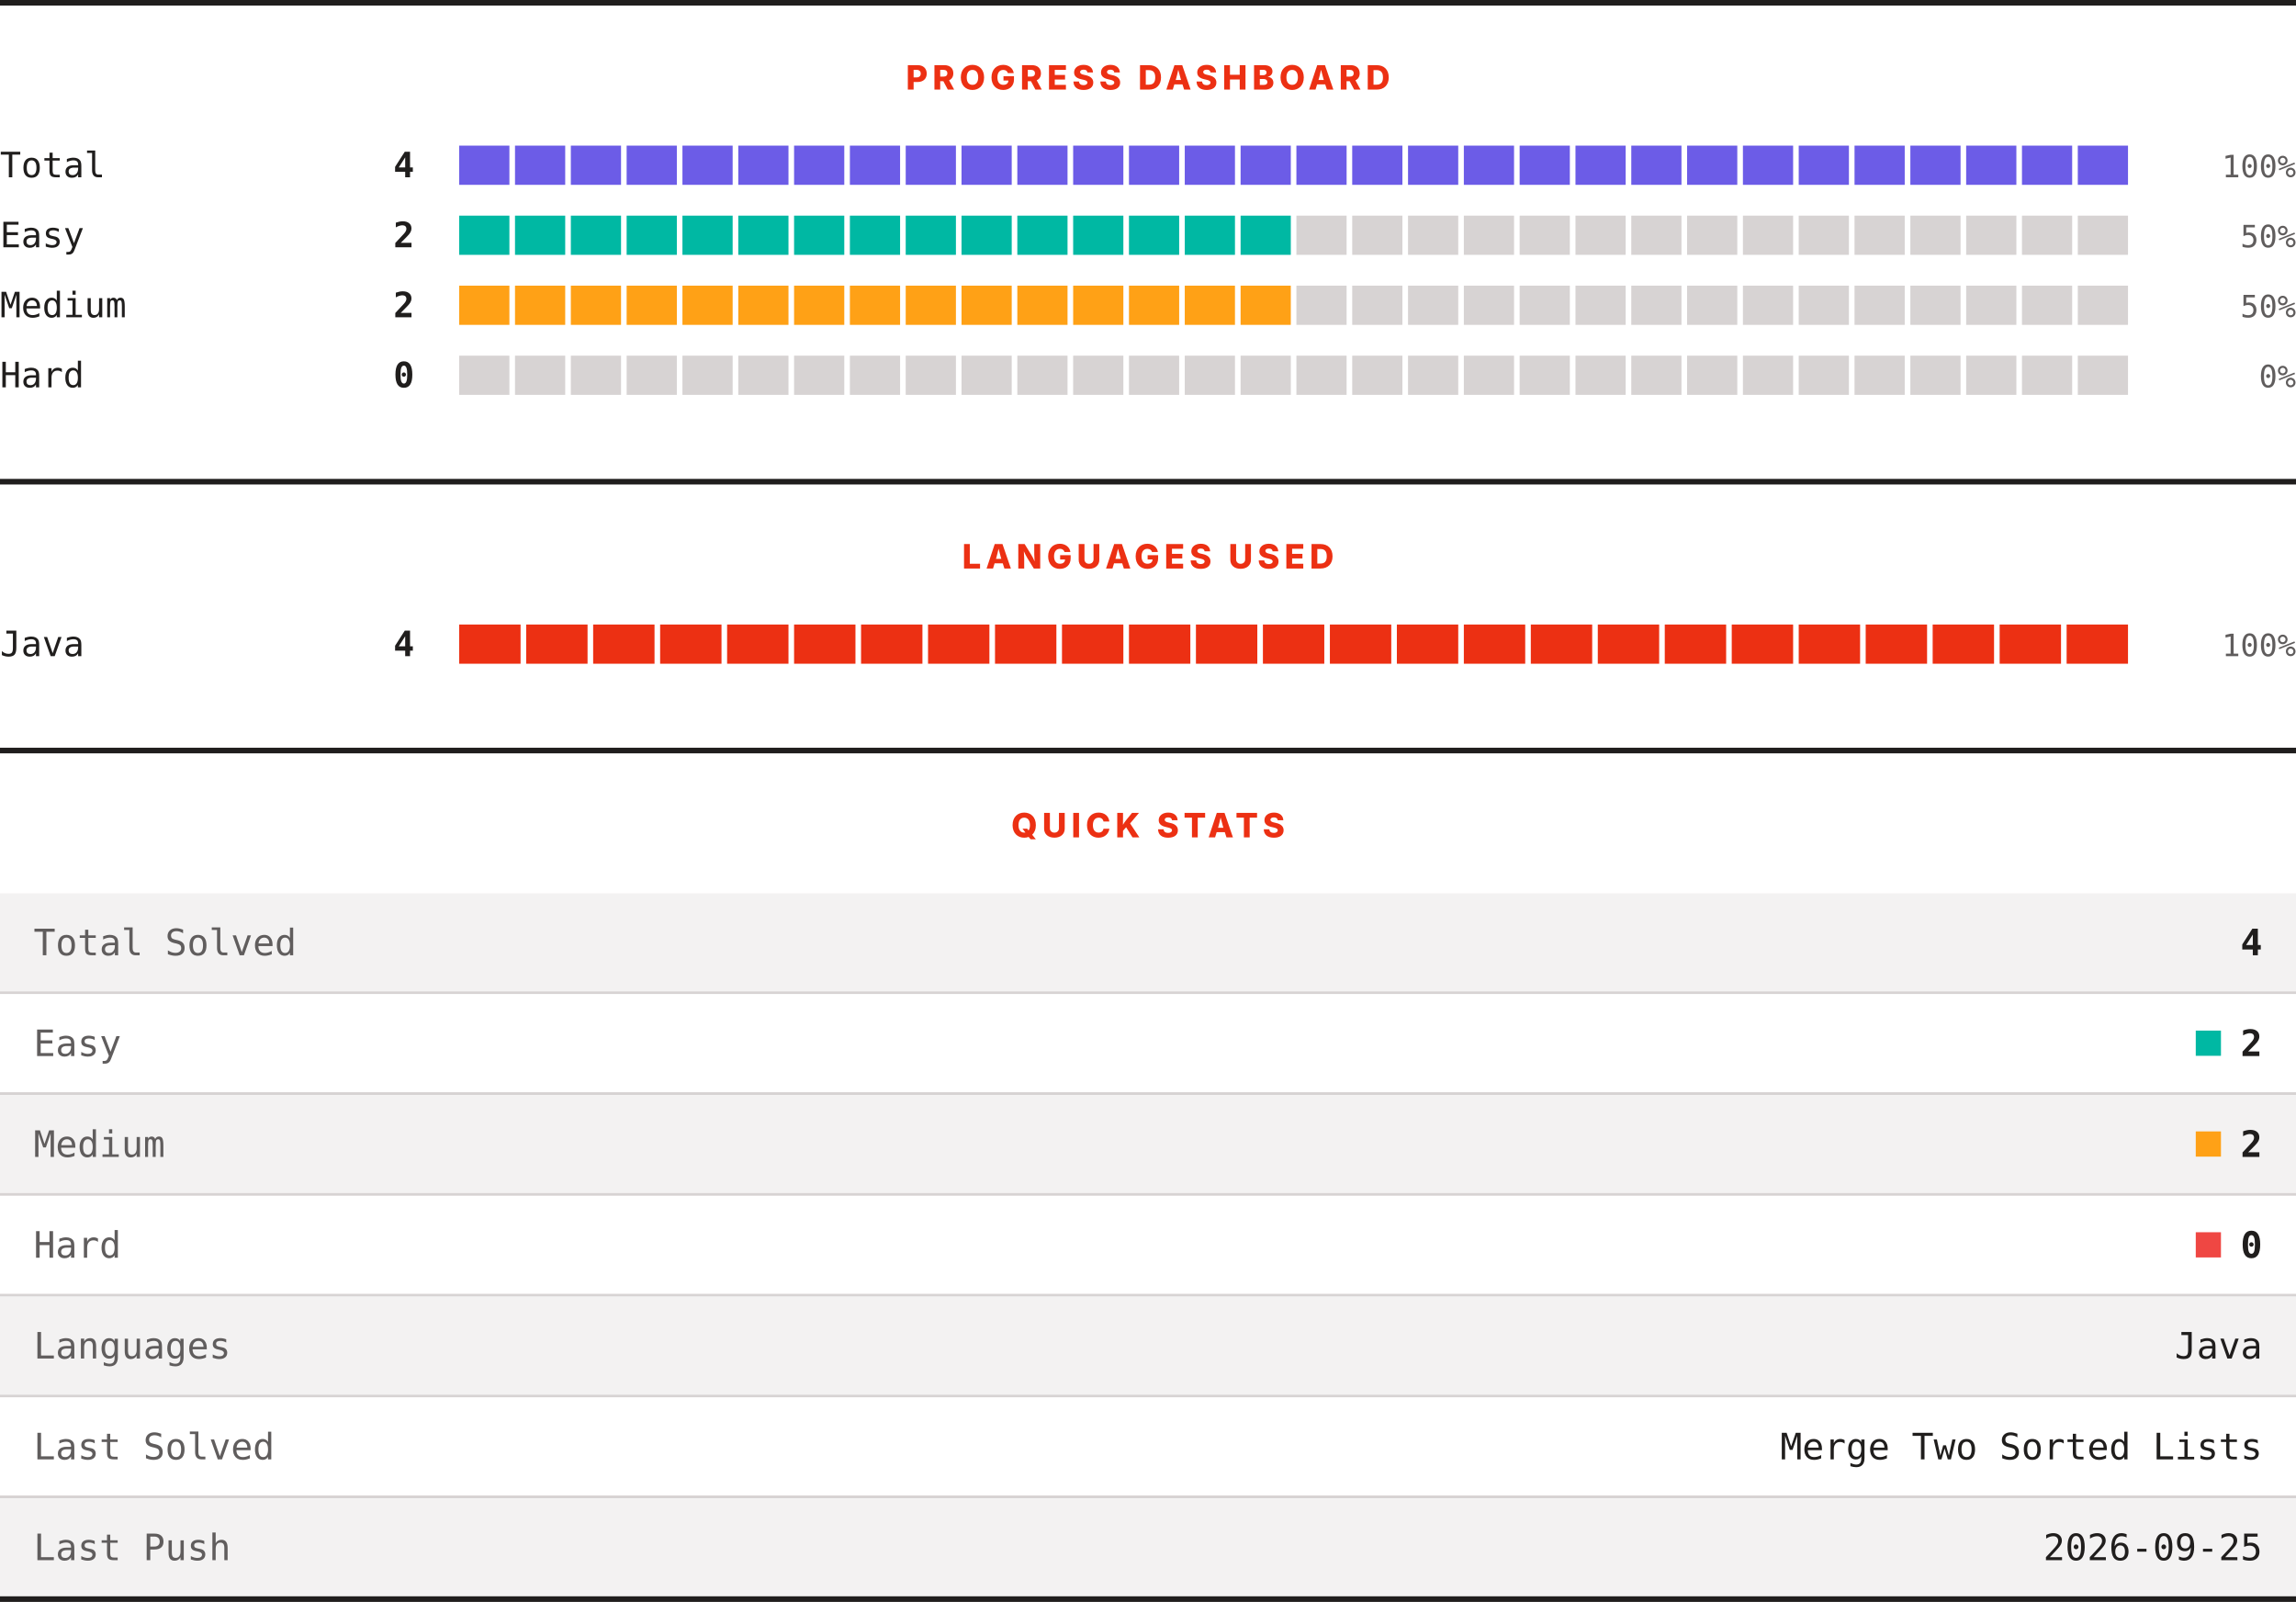
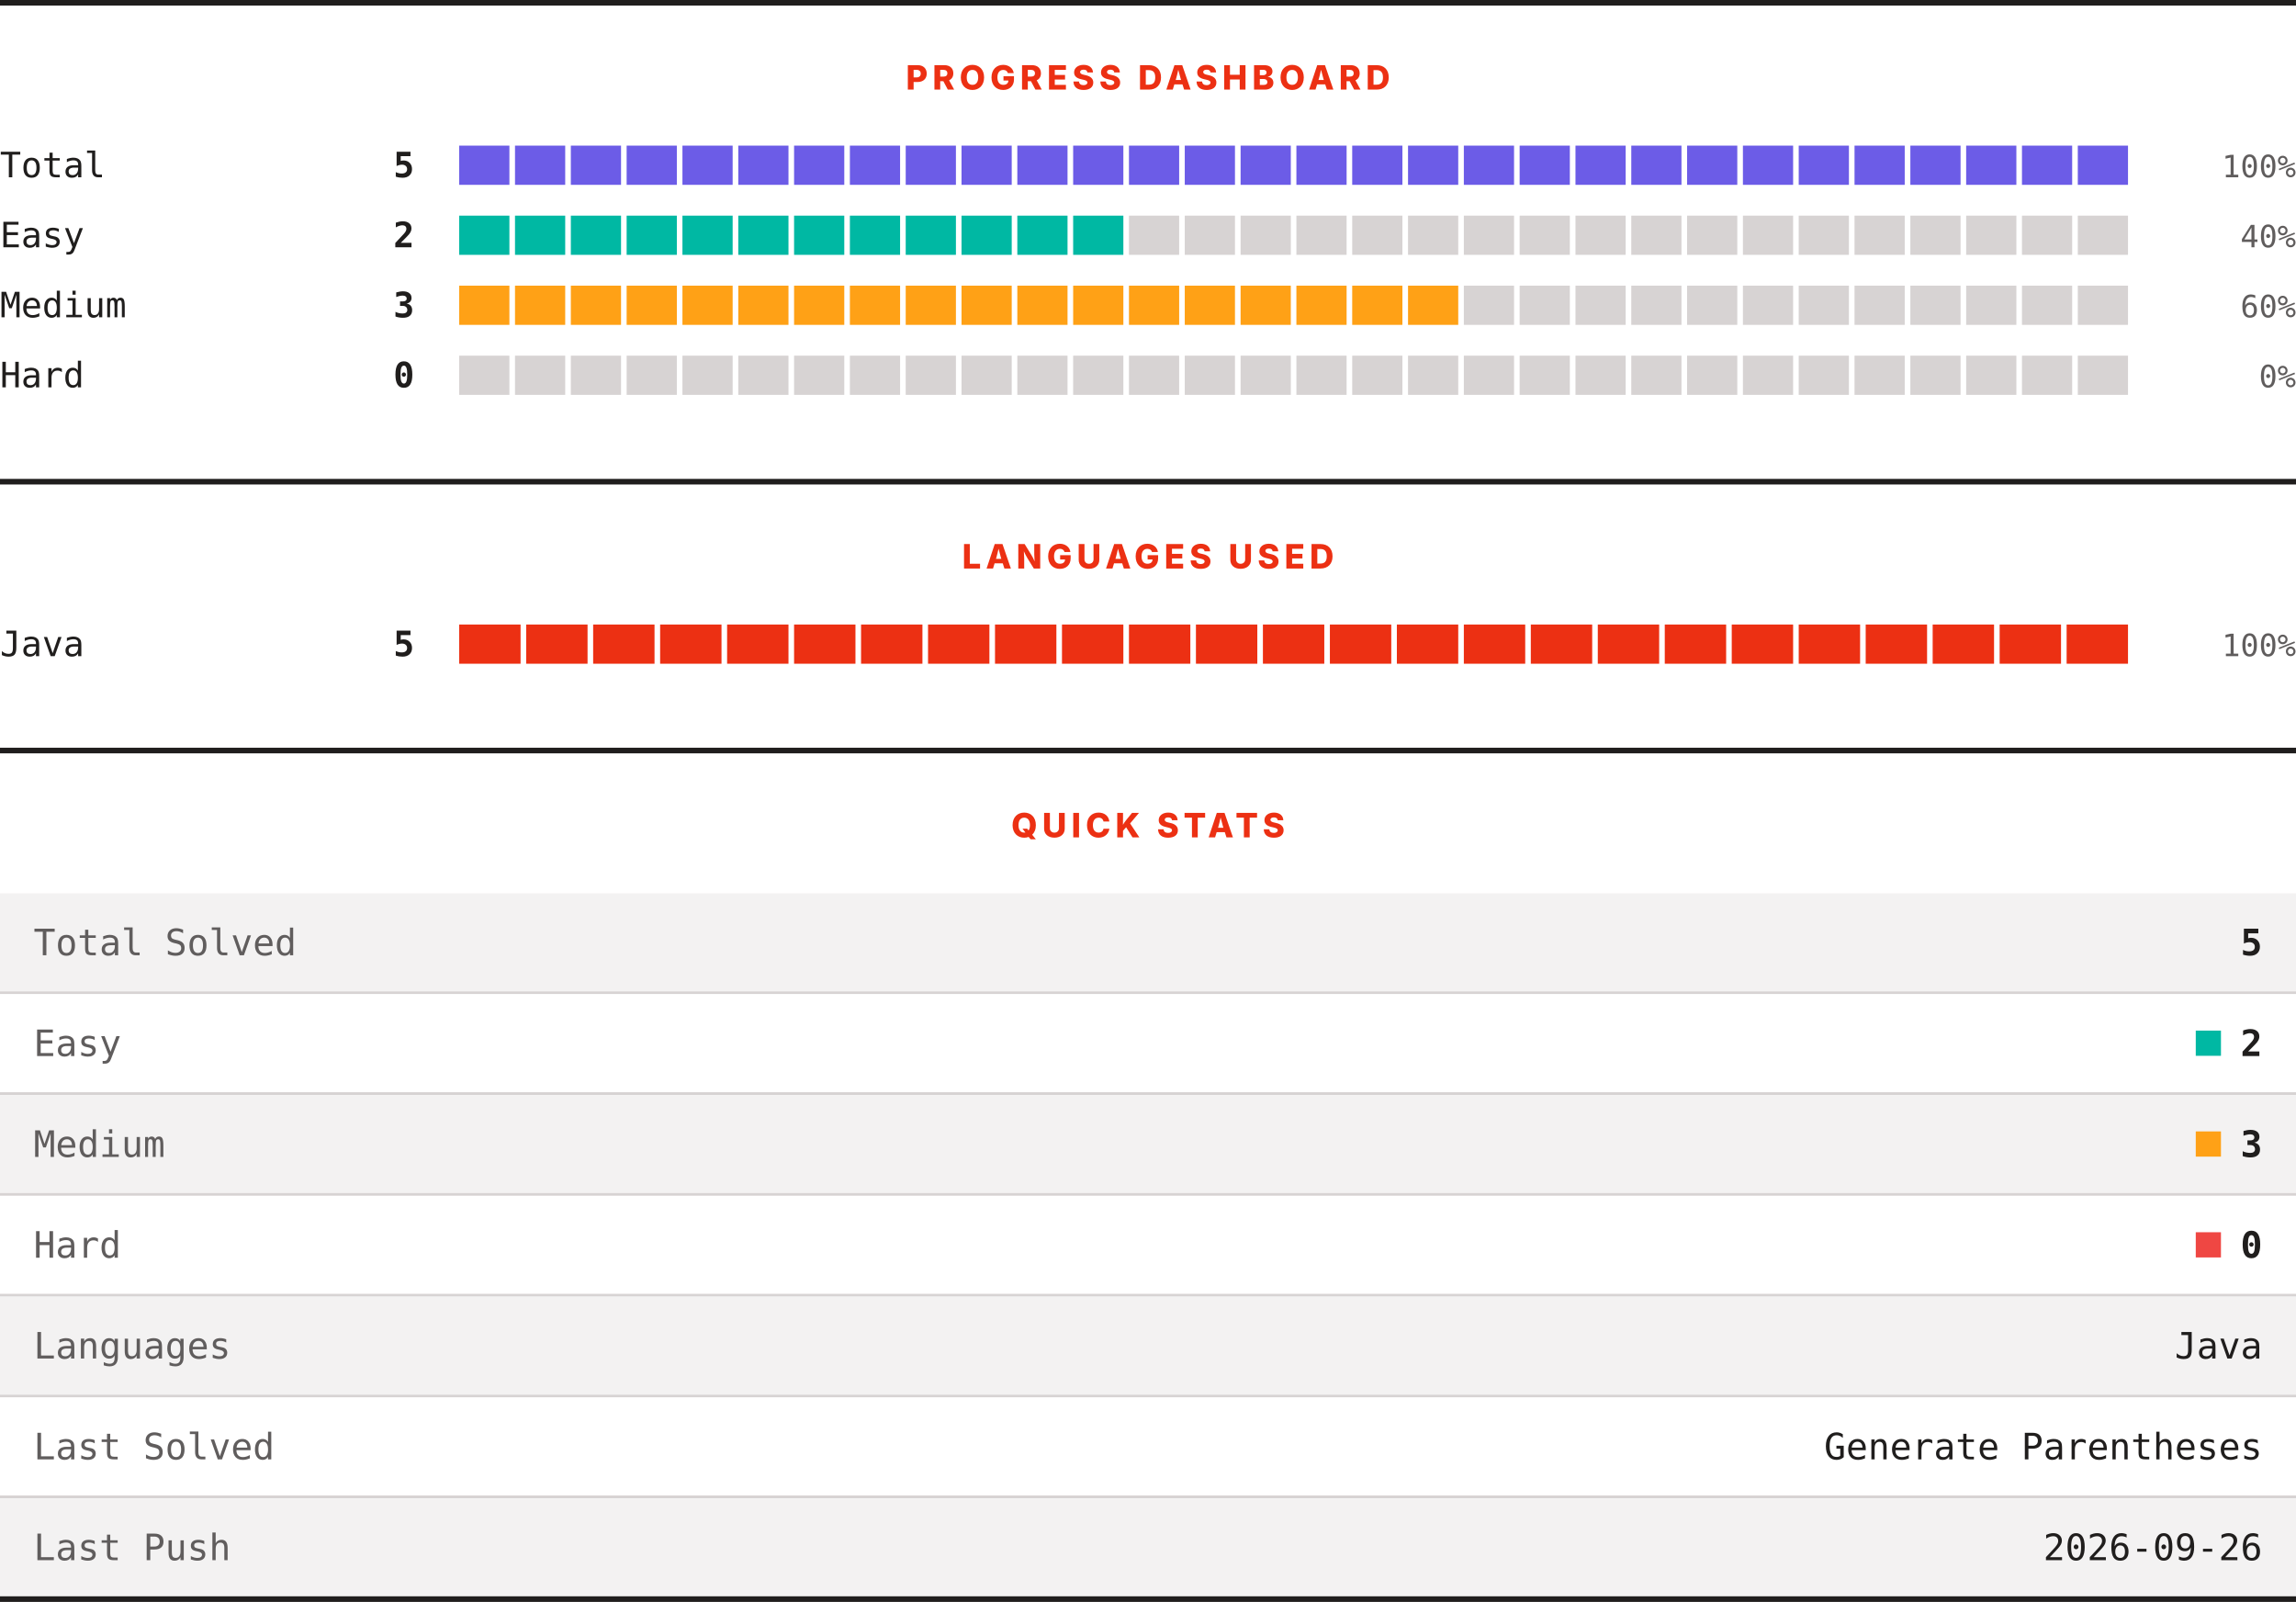
<svg xmlns="http://www.w3.org/2000/svg" width="820" height="572" viewBox="0 0 820 572" role="img" aria-label="LeetCode progress, languages and quick stats">
  <rect width="820" height="572" fill="#ffffff" />
  <rect x="0" y="0" width="820" height="2" fill="#201e1d" />
  <text x="410" y="32" text-anchor="middle" font-family="Archivo, system-ui, -apple-system, Segoe UI, sans-serif" font-size="12" font-weight="800" letter-spacing="1.68" fill="#ec3013">PROGRESS DASHBOARD</text>
  <text x="0" y="63.3" font-family="ui-monospace, SFMono-Regular, Menlo, Consolas, monospace" font-size="12.5" fill="#201e1d">Total</text>
-   <text x="148" y="63.3" text-anchor="end" font-family="ui-monospace, SFMono-Regular, Menlo, Consolas, monospace" font-size="12.5" font-weight="700" fill="#201e1d">4</text>
+   <text x="148" y="63.3" text-anchor="end" font-family="ui-monospace, SFMono-Regular, Menlo, Consolas, monospace" font-size="12.5" font-weight="700" fill="#201e1d">5</text>
  <rect x="164.00" y="52" width="17.93" height="14" fill="#6c5ce7" />
  <rect x="183.93" y="52" width="17.93" height="14" fill="#6c5ce7" />
  <rect x="203.87" y="52" width="17.93" height="14" fill="#6c5ce7" />
  <rect x="223.80" y="52" width="17.93" height="14" fill="#6c5ce7" />
  <rect x="243.73" y="52" width="17.93" height="14" fill="#6c5ce7" />
  <rect x="263.67" y="52" width="17.93" height="14" fill="#6c5ce7" />
  <rect x="283.60" y="52" width="17.93" height="14" fill="#6c5ce7" />
  <rect x="303.53" y="52" width="17.93" height="14" fill="#6c5ce7" />
  <rect x="323.47" y="52" width="17.93" height="14" fill="#6c5ce7" />
  <rect x="343.40" y="52" width="17.93" height="14" fill="#6c5ce7" />
  <rect x="363.33" y="52" width="17.93" height="14" fill="#6c5ce7" />
  <rect x="383.27" y="52" width="17.93" height="14" fill="#6c5ce7" />
  <rect x="403.20" y="52" width="17.93" height="14" fill="#6c5ce7" />
  <rect x="423.13" y="52" width="17.93" height="14" fill="#6c5ce7" />
  <rect x="443.07" y="52" width="17.93" height="14" fill="#6c5ce7" />
  <rect x="463.00" y="52" width="17.93" height="14" fill="#6c5ce7" />
  <rect x="482.93" y="52" width="17.93" height="14" fill="#6c5ce7" />
  <rect x="502.87" y="52" width="17.93" height="14" fill="#6c5ce7" />
  <rect x="522.80" y="52" width="17.93" height="14" fill="#6c5ce7" />
  <rect x="542.73" y="52" width="17.93" height="14" fill="#6c5ce7" />
  <rect x="562.67" y="52" width="17.93" height="14" fill="#6c5ce7" />
  <rect x="582.60" y="52" width="17.93" height="14" fill="#6c5ce7" />
  <rect x="602.53" y="52" width="17.93" height="14" fill="#6c5ce7" />
  <rect x="622.47" y="52" width="17.93" height="14" fill="#6c5ce7" />
  <rect x="642.40" y="52" width="17.93" height="14" fill="#6c5ce7" />
  <rect x="662.33" y="52" width="17.93" height="14" fill="#6c5ce7" />
  <rect x="682.27" y="52" width="17.93" height="14" fill="#6c5ce7" />
  <rect x="702.20" y="52" width="17.93" height="14" fill="#6c5ce7" />
  <rect x="722.13" y="52" width="17.93" height="14" fill="#6c5ce7" />
  <rect x="742.07" y="52" width="17.93" height="14" fill="#6c5ce7" />
  <text x="820" y="63.3" text-anchor="end" font-family="ui-monospace, SFMono-Regular, Menlo, Consolas, monospace" font-size="11" fill="#605d5d">100%</text>
  <text x="0" y="88.3" font-family="ui-monospace, SFMono-Regular, Menlo, Consolas, monospace" font-size="12.5" fill="#201e1d">Easy</text>
  <text x="148" y="88.3" text-anchor="end" font-family="ui-monospace, SFMono-Regular, Menlo, Consolas, monospace" font-size="12.5" font-weight="700" fill="#201e1d">2</text>
  <rect x="164.00" y="77" width="17.93" height="14" fill="#00b8a3" />
  <rect x="183.93" y="77" width="17.93" height="14" fill="#00b8a3" />
  <rect x="203.87" y="77" width="17.93" height="14" fill="#00b8a3" />
  <rect x="223.80" y="77" width="17.93" height="14" fill="#00b8a3" />
  <rect x="243.73" y="77" width="17.93" height="14" fill="#00b8a3" />
  <rect x="263.67" y="77" width="17.93" height="14" fill="#00b8a3" />
  <rect x="283.60" y="77" width="17.93" height="14" fill="#00b8a3" />
  <rect x="303.53" y="77" width="17.93" height="14" fill="#00b8a3" />
  <rect x="323.47" y="77" width="17.93" height="14" fill="#00b8a3" />
  <rect x="343.40" y="77" width="17.93" height="14" fill="#00b8a3" />
  <rect x="363.33" y="77" width="17.93" height="14" fill="#00b8a3" />
  <rect x="383.27" y="77" width="17.93" height="14" fill="#00b8a3" />
-   <rect x="403.20" y="77" width="17.93" height="14" fill="#00b8a3" />
-   <rect x="423.13" y="77" width="17.93" height="14" fill="#00b8a3" />
-   <rect x="443.07" y="77" width="17.93" height="14" fill="#00b8a3" />
+   <rect x="403.20" y="77" width="17.93" height="14" fill="#d7d3d3" />
+   <rect x="423.13" y="77" width="17.93" height="14" fill="#d7d3d3" />
+   <rect x="443.07" y="77" width="17.93" height="14" fill="#d7d3d3" />
  <rect x="463.00" y="77" width="17.93" height="14" fill="#d7d3d3" />
  <rect x="482.93" y="77" width="17.93" height="14" fill="#d7d3d3" />
  <rect x="502.87" y="77" width="17.93" height="14" fill="#d7d3d3" />
  <rect x="522.80" y="77" width="17.93" height="14" fill="#d7d3d3" />
  <rect x="542.73" y="77" width="17.93" height="14" fill="#d7d3d3" />
  <rect x="562.67" y="77" width="17.93" height="14" fill="#d7d3d3" />
  <rect x="582.60" y="77" width="17.93" height="14" fill="#d7d3d3" />
  <rect x="602.53" y="77" width="17.93" height="14" fill="#d7d3d3" />
  <rect x="622.47" y="77" width="17.93" height="14" fill="#d7d3d3" />
  <rect x="642.40" y="77" width="17.93" height="14" fill="#d7d3d3" />
  <rect x="662.33" y="77" width="17.93" height="14" fill="#d7d3d3" />
  <rect x="682.27" y="77" width="17.93" height="14" fill="#d7d3d3" />
  <rect x="702.20" y="77" width="17.93" height="14" fill="#d7d3d3" />
  <rect x="722.13" y="77" width="17.93" height="14" fill="#d7d3d3" />
  <rect x="742.07" y="77" width="17.93" height="14" fill="#d7d3d3" />
-   <text x="820" y="88.3" text-anchor="end" font-family="ui-monospace, SFMono-Regular, Menlo, Consolas, monospace" font-size="11" fill="#605d5d">50%</text>
+   <text x="820" y="88.3" text-anchor="end" font-family="ui-monospace, SFMono-Regular, Menlo, Consolas, monospace" font-size="11" fill="#605d5d">40%</text>
  <text x="0" y="113.3" font-family="ui-monospace, SFMono-Regular, Menlo, Consolas, monospace" font-size="12.5" fill="#201e1d">Medium</text>
-   <text x="148" y="113.3" text-anchor="end" font-family="ui-monospace, SFMono-Regular, Menlo, Consolas, monospace" font-size="12.5" font-weight="700" fill="#201e1d">2</text>
+   <text x="148" y="113.3" text-anchor="end" font-family="ui-monospace, SFMono-Regular, Menlo, Consolas, monospace" font-size="12.5" font-weight="700" fill="#201e1d">3</text>
  <rect x="164.00" y="102" width="17.93" height="14" fill="#ffa116" />
  <rect x="183.93" y="102" width="17.93" height="14" fill="#ffa116" />
  <rect x="203.87" y="102" width="17.93" height="14" fill="#ffa116" />
  <rect x="223.80" y="102" width="17.93" height="14" fill="#ffa116" />
  <rect x="243.73" y="102" width="17.93" height="14" fill="#ffa116" />
  <rect x="263.67" y="102" width="17.93" height="14" fill="#ffa116" />
  <rect x="283.60" y="102" width="17.93" height="14" fill="#ffa116" />
  <rect x="303.53" y="102" width="17.93" height="14" fill="#ffa116" />
  <rect x="323.47" y="102" width="17.93" height="14" fill="#ffa116" />
  <rect x="343.40" y="102" width="17.93" height="14" fill="#ffa116" />
  <rect x="363.33" y="102" width="17.93" height="14" fill="#ffa116" />
  <rect x="383.27" y="102" width="17.93" height="14" fill="#ffa116" />
  <rect x="403.20" y="102" width="17.93" height="14" fill="#ffa116" />
  <rect x="423.13" y="102" width="17.93" height="14" fill="#ffa116" />
  <rect x="443.07" y="102" width="17.93" height="14" fill="#ffa116" />
-   <rect x="463.00" y="102" width="17.93" height="14" fill="#d7d3d3" />
-   <rect x="482.93" y="102" width="17.93" height="14" fill="#d7d3d3" />
-   <rect x="502.87" y="102" width="17.93" height="14" fill="#d7d3d3" />
+   <rect x="463.00" y="102" width="17.93" height="14" fill="#ffa116" />
+   <rect x="482.93" y="102" width="17.93" height="14" fill="#ffa116" />
+   <rect x="502.87" y="102" width="17.93" height="14" fill="#ffa116" />
  <rect x="522.80" y="102" width="17.93" height="14" fill="#d7d3d3" />
  <rect x="542.73" y="102" width="17.93" height="14" fill="#d7d3d3" />
  <rect x="562.67" y="102" width="17.93" height="14" fill="#d7d3d3" />
  <rect x="582.60" y="102" width="17.93" height="14" fill="#d7d3d3" />
  <rect x="602.53" y="102" width="17.93" height="14" fill="#d7d3d3" />
  <rect x="622.47" y="102" width="17.93" height="14" fill="#d7d3d3" />
  <rect x="642.40" y="102" width="17.93" height="14" fill="#d7d3d3" />
  <rect x="662.33" y="102" width="17.93" height="14" fill="#d7d3d3" />
  <rect x="682.27" y="102" width="17.93" height="14" fill="#d7d3d3" />
  <rect x="702.20" y="102" width="17.93" height="14" fill="#d7d3d3" />
  <rect x="722.13" y="102" width="17.93" height="14" fill="#d7d3d3" />
  <rect x="742.07" y="102" width="17.93" height="14" fill="#d7d3d3" />
-   <text x="820" y="113.3" text-anchor="end" font-family="ui-monospace, SFMono-Regular, Menlo, Consolas, monospace" font-size="11" fill="#605d5d">50%</text>
+   <text x="820" y="113.3" text-anchor="end" font-family="ui-monospace, SFMono-Regular, Menlo, Consolas, monospace" font-size="11" fill="#605d5d">60%</text>
  <text x="0" y="138.3" font-family="ui-monospace, SFMono-Regular, Menlo, Consolas, monospace" font-size="12.5" fill="#201e1d">Hard</text>
  <text x="148" y="138.3" text-anchor="end" font-family="ui-monospace, SFMono-Regular, Menlo, Consolas, monospace" font-size="12.5" font-weight="700" fill="#201e1d">0</text>
  <rect x="164.00" y="127" width="17.93" height="14" fill="#d7d3d3" />
  <rect x="183.93" y="127" width="17.93" height="14" fill="#d7d3d3" />
  <rect x="203.87" y="127" width="17.93" height="14" fill="#d7d3d3" />
  <rect x="223.80" y="127" width="17.93" height="14" fill="#d7d3d3" />
  <rect x="243.73" y="127" width="17.93" height="14" fill="#d7d3d3" />
  <rect x="263.67" y="127" width="17.93" height="14" fill="#d7d3d3" />
  <rect x="283.60" y="127" width="17.93" height="14" fill="#d7d3d3" />
  <rect x="303.53" y="127" width="17.93" height="14" fill="#d7d3d3" />
  <rect x="323.47" y="127" width="17.93" height="14" fill="#d7d3d3" />
  <rect x="343.40" y="127" width="17.93" height="14" fill="#d7d3d3" />
  <rect x="363.33" y="127" width="17.93" height="14" fill="#d7d3d3" />
  <rect x="383.27" y="127" width="17.93" height="14" fill="#d7d3d3" />
  <rect x="403.20" y="127" width="17.93" height="14" fill="#d7d3d3" />
  <rect x="423.13" y="127" width="17.93" height="14" fill="#d7d3d3" />
  <rect x="443.07" y="127" width="17.93" height="14" fill="#d7d3d3" />
  <rect x="463.00" y="127" width="17.93" height="14" fill="#d7d3d3" />
  <rect x="482.93" y="127" width="17.93" height="14" fill="#d7d3d3" />
  <rect x="502.87" y="127" width="17.93" height="14" fill="#d7d3d3" />
  <rect x="522.80" y="127" width="17.93" height="14" fill="#d7d3d3" />
  <rect x="542.73" y="127" width="17.93" height="14" fill="#d7d3d3" />
  <rect x="562.67" y="127" width="17.93" height="14" fill="#d7d3d3" />
  <rect x="582.60" y="127" width="17.93" height="14" fill="#d7d3d3" />
  <rect x="602.53" y="127" width="17.93" height="14" fill="#d7d3d3" />
  <rect x="622.47" y="127" width="17.93" height="14" fill="#d7d3d3" />
  <rect x="642.40" y="127" width="17.93" height="14" fill="#d7d3d3" />
  <rect x="662.33" y="127" width="17.93" height="14" fill="#d7d3d3" />
  <rect x="682.27" y="127" width="17.93" height="14" fill="#d7d3d3" />
  <rect x="702.20" y="127" width="17.93" height="14" fill="#d7d3d3" />
  <rect x="722.13" y="127" width="17.93" height="14" fill="#d7d3d3" />
  <rect x="742.07" y="127" width="17.93" height="14" fill="#d7d3d3" />
  <text x="820" y="138.3" text-anchor="end" font-family="ui-monospace, SFMono-Regular, Menlo, Consolas, monospace" font-size="11" fill="#605d5d">0%</text>
  <rect x="0" y="171" width="820" height="2" fill="#201e1d" />
  <text x="410" y="203" text-anchor="middle" font-family="Archivo, system-ui, -apple-system, Segoe UI, sans-serif" font-size="12" font-weight="800" letter-spacing="1.68" fill="#ec3013">LANGUAGES USED</text>
  <text x="0" y="234.3" font-family="ui-monospace, SFMono-Regular, Menlo, Consolas, monospace" font-size="12.5" fill="#201e1d">Java</text>
-   <text x="148" y="234.3" text-anchor="end" font-family="ui-monospace, SFMono-Regular, Menlo, Consolas, monospace" font-size="12.5" font-weight="700" fill="#201e1d">4</text>
+   <text x="148" y="234.3" text-anchor="end" font-family="ui-monospace, SFMono-Regular, Menlo, Consolas, monospace" font-size="12.5" font-weight="700" fill="#201e1d">5</text>
  <rect x="164.00" y="223" width="21.92" height="14" fill="#ec3013" />
  <rect x="187.92" y="223" width="21.92" height="14" fill="#ec3013" />
  <rect x="211.84" y="223" width="21.92" height="14" fill="#ec3013" />
  <rect x="235.76" y="223" width="21.92" height="14" fill="#ec3013" />
  <rect x="259.68" y="223" width="21.92" height="14" fill="#ec3013" />
  <rect x="283.60" y="223" width="21.92" height="14" fill="#ec3013" />
  <rect x="307.52" y="223" width="21.92" height="14" fill="#ec3013" />
  <rect x="331.44" y="223" width="21.92" height="14" fill="#ec3013" />
  <rect x="355.36" y="223" width="21.92" height="14" fill="#ec3013" />
  <rect x="379.28" y="223" width="21.92" height="14" fill="#ec3013" />
  <rect x="403.20" y="223" width="21.92" height="14" fill="#ec3013" />
  <rect x="427.12" y="223" width="21.92" height="14" fill="#ec3013" />
  <rect x="451.04" y="223" width="21.92" height="14" fill="#ec3013" />
  <rect x="474.96" y="223" width="21.92" height="14" fill="#ec3013" />
  <rect x="498.88" y="223" width="21.92" height="14" fill="#ec3013" />
  <rect x="522.80" y="223" width="21.92" height="14" fill="#ec3013" />
  <rect x="546.72" y="223" width="21.92" height="14" fill="#ec3013" />
  <rect x="570.64" y="223" width="21.92" height="14" fill="#ec3013" />
  <rect x="594.56" y="223" width="21.92" height="14" fill="#ec3013" />
  <rect x="618.48" y="223" width="21.92" height="14" fill="#ec3013" />
  <rect x="642.40" y="223" width="21.92" height="14" fill="#ec3013" />
  <rect x="666.32" y="223" width="21.92" height="14" fill="#ec3013" />
  <rect x="690.24" y="223" width="21.92" height="14" fill="#ec3013" />
  <rect x="714.16" y="223" width="21.92" height="14" fill="#ec3013" />
  <rect x="738.08" y="223" width="21.92" height="14" fill="#ec3013" />
  <text x="820" y="234.3" text-anchor="end" font-family="ui-monospace, SFMono-Regular, Menlo, Consolas, monospace" font-size="11" fill="#605d5d">100%</text>
  <rect x="0" y="267" width="820" height="2" fill="#201e1d" />
  <text x="410" y="299" text-anchor="middle" font-family="Archivo, system-ui, -apple-system, Segoe UI, sans-serif" font-size="12" font-weight="800" letter-spacing="1.68" fill="#ec3013">QUICK STATS</text>
  <rect x="0" y="319" width="820" height="35" fill="#f3f2f2" />
  <text x="12" y="341.1" font-family="ui-monospace, SFMono-Regular, Menlo, Consolas, monospace" font-size="13" fill="#605d5d">Total Solved</text>
-   <text x="808" y="341.1" text-anchor="end" font-family="ui-monospace, SFMono-Regular, Menlo, Consolas, monospace" font-size="13" font-weight="700" fill="#201e1d">4</text>
+   <text x="808" y="341.1" text-anchor="end" font-family="ui-monospace, SFMono-Regular, Menlo, Consolas, monospace" font-size="13" font-weight="700" fill="#201e1d">5</text>
  <rect x="0" y="354" width="820" height="1" fill="#d7d3d3" />
  <rect x="0" y="355" width="820" height="35" fill="#ffffff" />
  <text x="12" y="377.1" font-family="ui-monospace, SFMono-Regular, Menlo, Consolas, monospace" font-size="13" fill="#605d5d">Easy</text>
  <rect x="784.2" y="368" width="9" height="9" fill="#00b8a3" />
  <text x="808" y="377.1" text-anchor="end" font-family="ui-monospace, SFMono-Regular, Menlo, Consolas, monospace" font-size="13" font-weight="700" fill="#201e1d">2</text>
  <rect x="0" y="390" width="820" height="1" fill="#d7d3d3" />
  <rect x="0" y="391" width="820" height="35" fill="#f3f2f2" />
  <text x="12" y="413.1" font-family="ui-monospace, SFMono-Regular, Menlo, Consolas, monospace" font-size="13" fill="#605d5d">Medium</text>
  <rect x="784.2" y="404" width="9" height="9" fill="#ffa116" />
-   <text x="808" y="413.1" text-anchor="end" font-family="ui-monospace, SFMono-Regular, Menlo, Consolas, monospace" font-size="13" font-weight="700" fill="#201e1d">2</text>
+   <text x="808" y="413.1" text-anchor="end" font-family="ui-monospace, SFMono-Regular, Menlo, Consolas, monospace" font-size="13" font-weight="700" fill="#201e1d">3</text>
  <rect x="0" y="426" width="820" height="1" fill="#d7d3d3" />
  <rect x="0" y="427" width="820" height="35" fill="#ffffff" />
  <text x="12" y="449.1" font-family="ui-monospace, SFMono-Regular, Menlo, Consolas, monospace" font-size="13" fill="#605d5d">Hard</text>
  <rect x="784.2" y="440" width="9" height="9" fill="#ef4743" />
  <text x="808" y="449.1" text-anchor="end" font-family="ui-monospace, SFMono-Regular, Menlo, Consolas, monospace" font-size="13" font-weight="700" fill="#201e1d">0</text>
  <rect x="0" y="462" width="820" height="1" fill="#d7d3d3" />
  <rect x="0" y="463" width="820" height="35" fill="#f3f2f2" />
  <text x="12" y="485.1" font-family="ui-monospace, SFMono-Regular, Menlo, Consolas, monospace" font-size="13" fill="#605d5d">Languages</text>
  <text x="808" y="485.1" text-anchor="end" font-family="ui-monospace, SFMono-Regular, Menlo, Consolas, monospace" font-size="13" fill="#201e1d">Java</text>
  <rect x="0" y="498" width="820" height="1" fill="#d7d3d3" />
  <rect x="0" y="499" width="820" height="35" fill="#ffffff" />
  <text x="12" y="521.1" font-family="ui-monospace, SFMono-Regular, Menlo, Consolas, monospace" font-size="13" fill="#605d5d">Last Solved</text>
-   <text x="808" y="521.1" text-anchor="end" font-family="ui-monospace, SFMono-Regular, Menlo, Consolas, monospace" font-size="13" fill="#201e1d">Merge Two Sorted Lists</text>
+   <text x="808" y="521.1" text-anchor="end" font-family="ui-monospace, SFMono-Regular, Menlo, Consolas, monospace" font-size="13" fill="#201e1d">Generate Parentheses</text>
  <rect x="0" y="534" width="820" height="1" fill="#d7d3d3" />
  <rect x="0" y="535" width="820" height="35" fill="#f3f2f2" />
  <text x="12" y="557.1" font-family="ui-monospace, SFMono-Regular, Menlo, Consolas, monospace" font-size="13" fill="#605d5d">Last Push</text>
-   <text x="808" y="557.1" text-anchor="end" font-family="ui-monospace, SFMono-Regular, Menlo, Consolas, monospace" font-size="13" fill="#201e1d">2026-09-25</text>
+   <text x="808" y="557.1" text-anchor="end" font-family="ui-monospace, SFMono-Regular, Menlo, Consolas, monospace" font-size="13" fill="#201e1d">2026-09-26</text>
  <rect x="0" y="570" width="820" height="2" fill="#201e1d" />
</svg>
